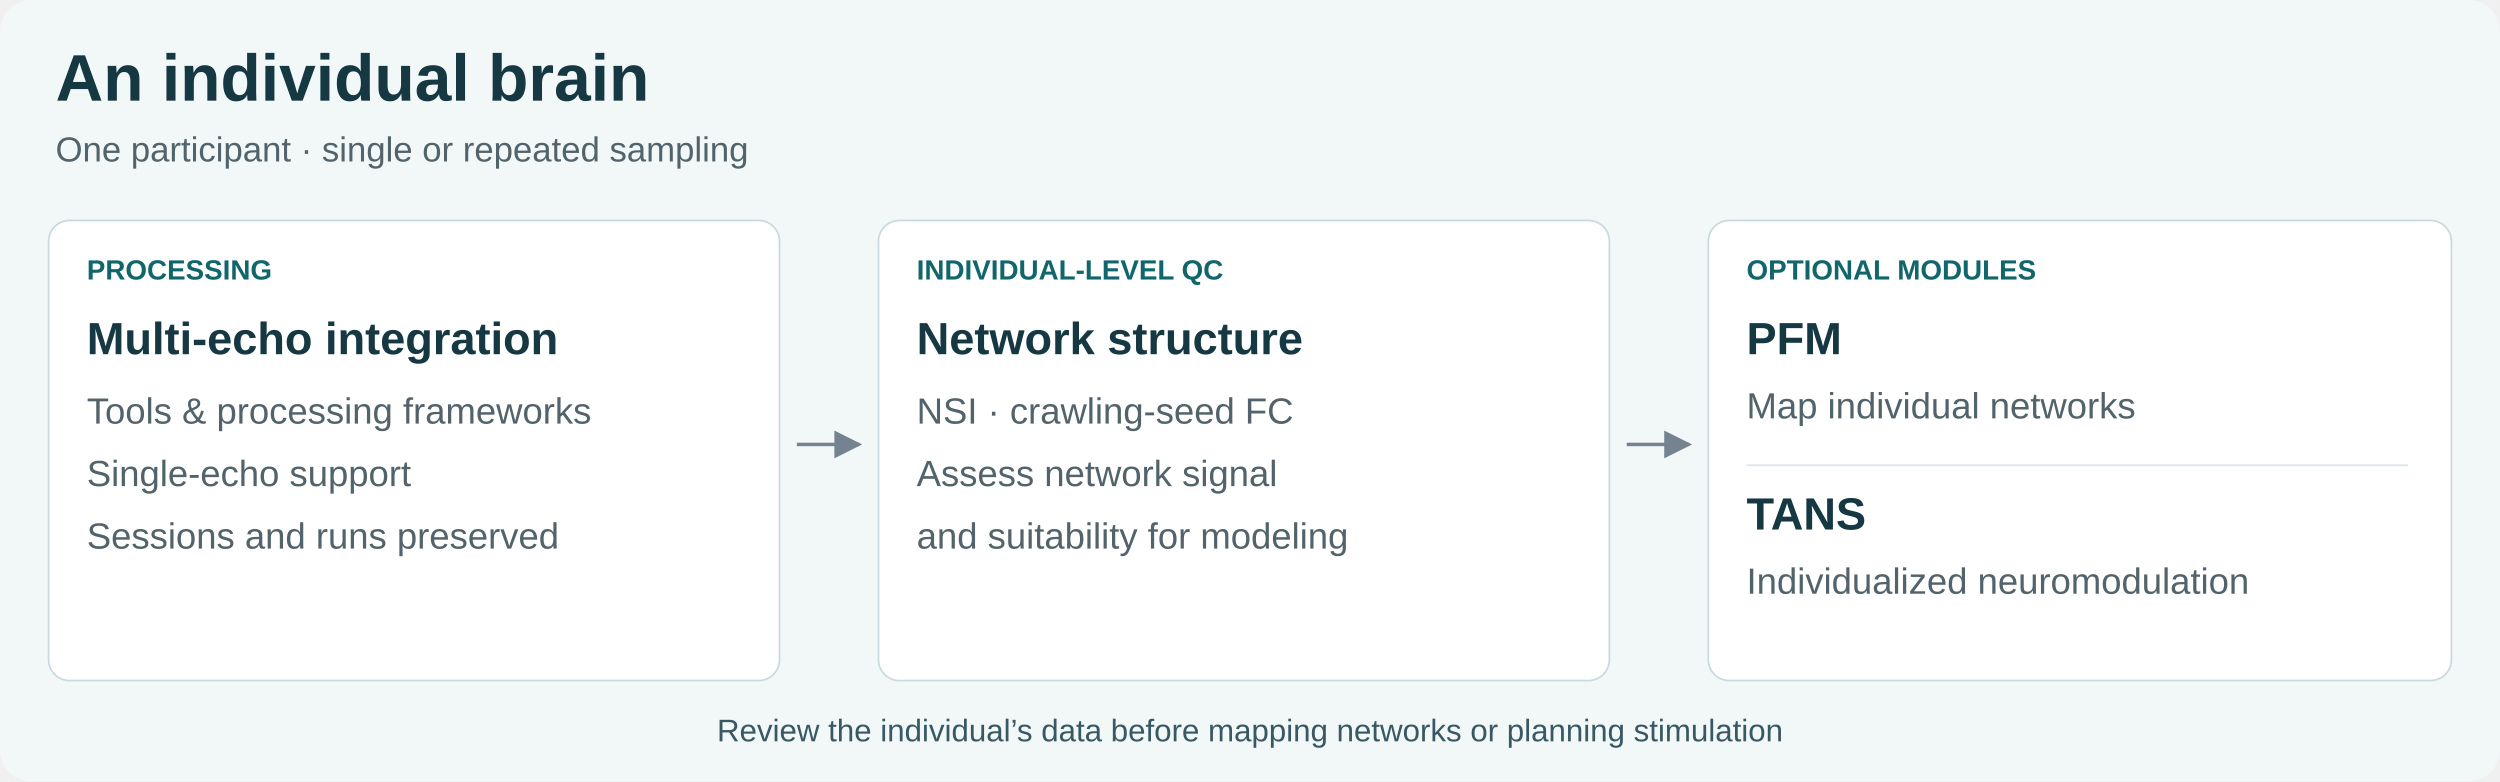
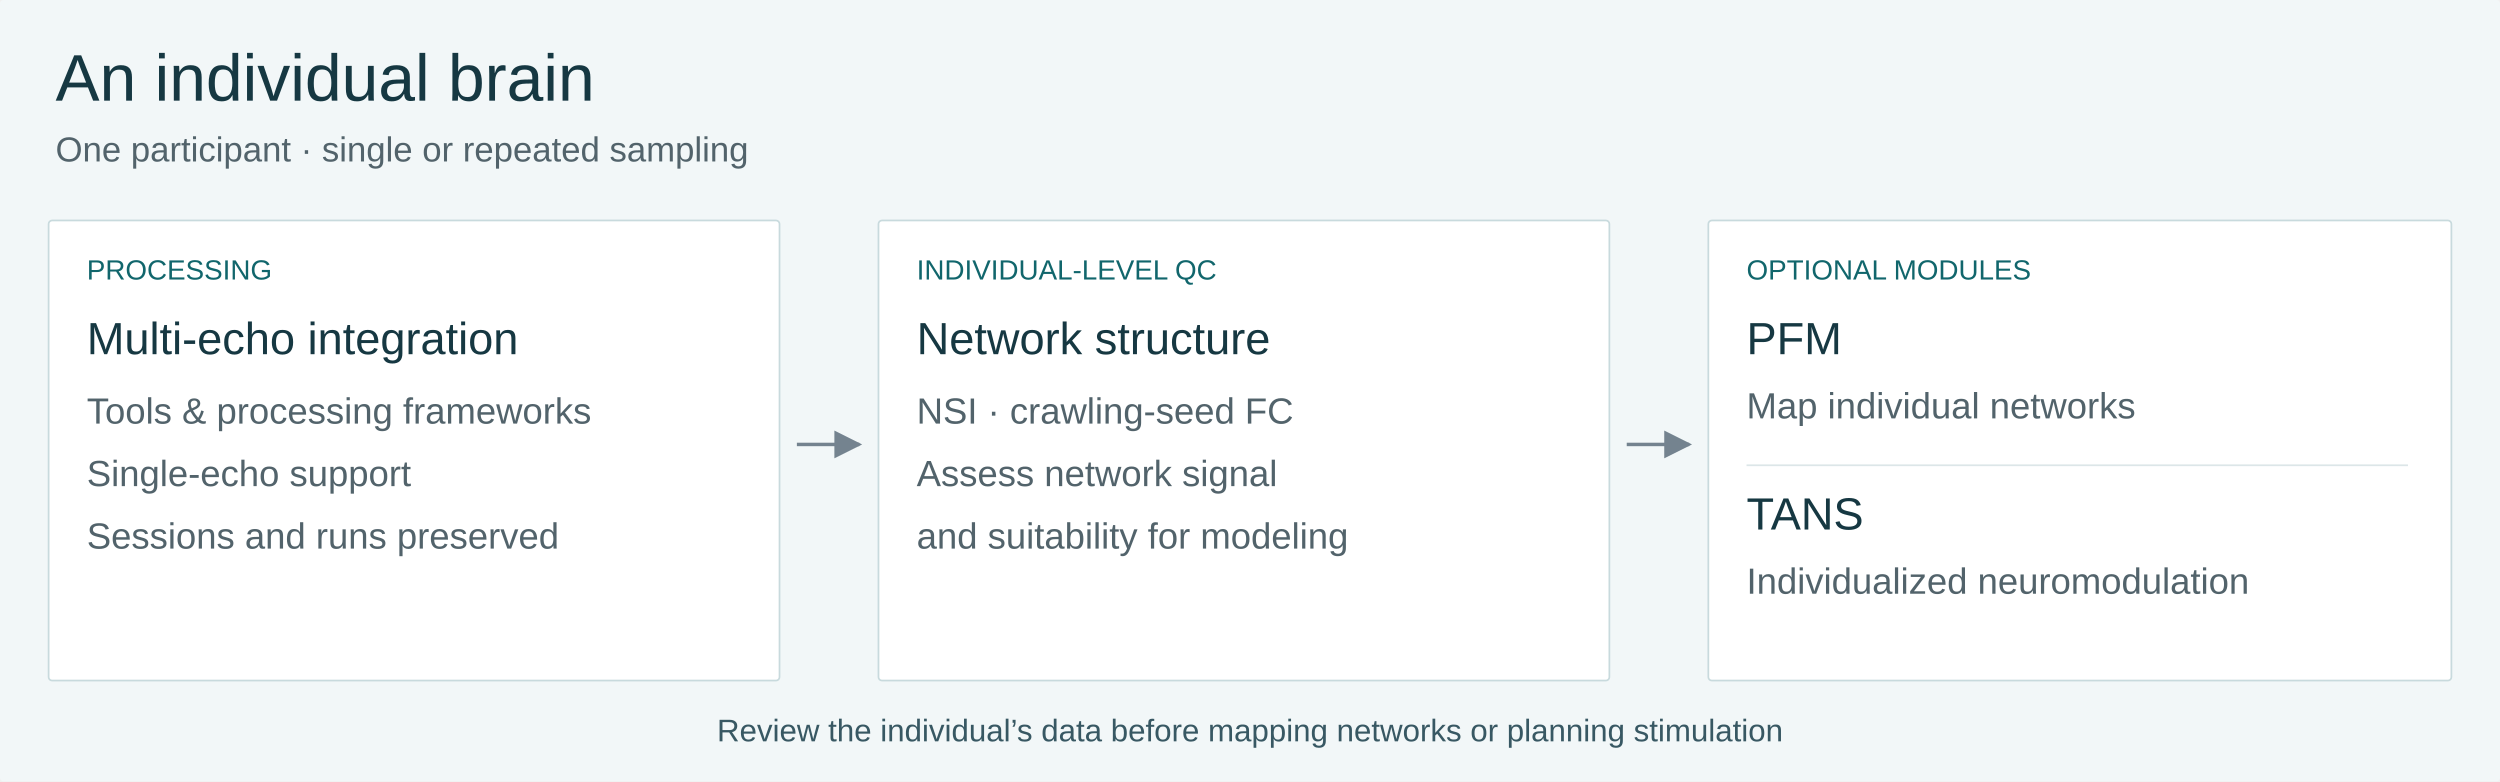
<svg xmlns="http://www.w3.org/2000/svg" width="1440" height="450" viewBox="0 0 1440 450" role="img" aria-labelledby="title desc">
  <defs>
    <marker id="arrow" viewBox="0 0 10 10" refX="9" refY="5" markerWidth="8" markerHeight="8" orient="auto">
      <path d="M0 0L10 5L0 10z" fill="#74838f" />
    </marker>
  </defs>
-   <rect width="1440" height="450" rx="18" fill="#f2f7f8" />
+   <rect width="1440" height="450" rx="2" fill="#f2f7f8" />
  <g font-family="Arial, sans-serif">
-     <text x="32" y="58" font-size="38" font-weight="700" fill="#163842">An individual brain</text>
+     <text x="32" y="58" font-size="38" font-weight="500" fill="#163842">An individual brain</text>
    <text x="32" y="93" font-size="20" fill="#52636b">One participant · single or repeated sampling</text>
    <g fill="white" stroke="#c8dadd">
-       <rect x="28" y="127" width="421" height="265" rx="12" />
-       <rect x="506" y="127" width="421" height="265" rx="12" />
-       <rect x="984" y="127" width="428" height="265" rx="12" />
+       <rect x="28" y="127" width="421" height="265" rx="2" />
+       <rect x="506" y="127" width="421" height="265" rx="2" />
+       <rect x="984" y="127" width="428" height="265" rx="2" />
    </g>
-     <g fill="#11666c" font-size="16" font-weight="700">
+     <g fill="#11666c" font-size="16" font-weight="500">
      <text x="50" y="161">PROCESSING</text>
      <text x="528" y="161">INDIVIDUAL-LEVEL QC</text>
      <text x="1006" y="161">OPTIONAL MODULES</text>
    </g>
-     <g fill="#163842" font-size="26" font-weight="700">
+     <g fill="#163842" font-size="26" font-weight="500">
      <text x="50" y="204">Multi-echo integration</text>
      <text x="528" y="204">Network structure</text>
      <text x="1006" y="204">PFM</text>
      <text x="1006" y="305">TANS</text>
    </g>
    <g fill="#52636b" font-size="21">
      <text x="50" y="244">Tools &amp; processing frameworks</text>
      <text x="50" y="280">Single-echo support</text>
      <text x="50" y="316">Sessions and runs preserved</text>
      <text x="528" y="244">NSI · crawling-seed FC</text>
      <text x="528" y="280">Assess network signal</text>
      <text x="528" y="316">and suitability for modeling</text>
      <text x="1006" y="241">Map individual networks</text>
      <text x="1006" y="342">Individualized neuromodulation</text>
    </g>
    <path d="M1006 268H1387" stroke="#dce6e8" />
    <g stroke="#74838f" stroke-width="2" marker-end="url(#arrow)">
      <path d="M459 256H495" />
      <path d="M937 256H973" />
    </g>
    <text x="720" y="427" text-anchor="middle" font-size="18" fill="#385863">Review the individual’s data before mapping networks or planning stimulation</text>
  </g>
</svg>
